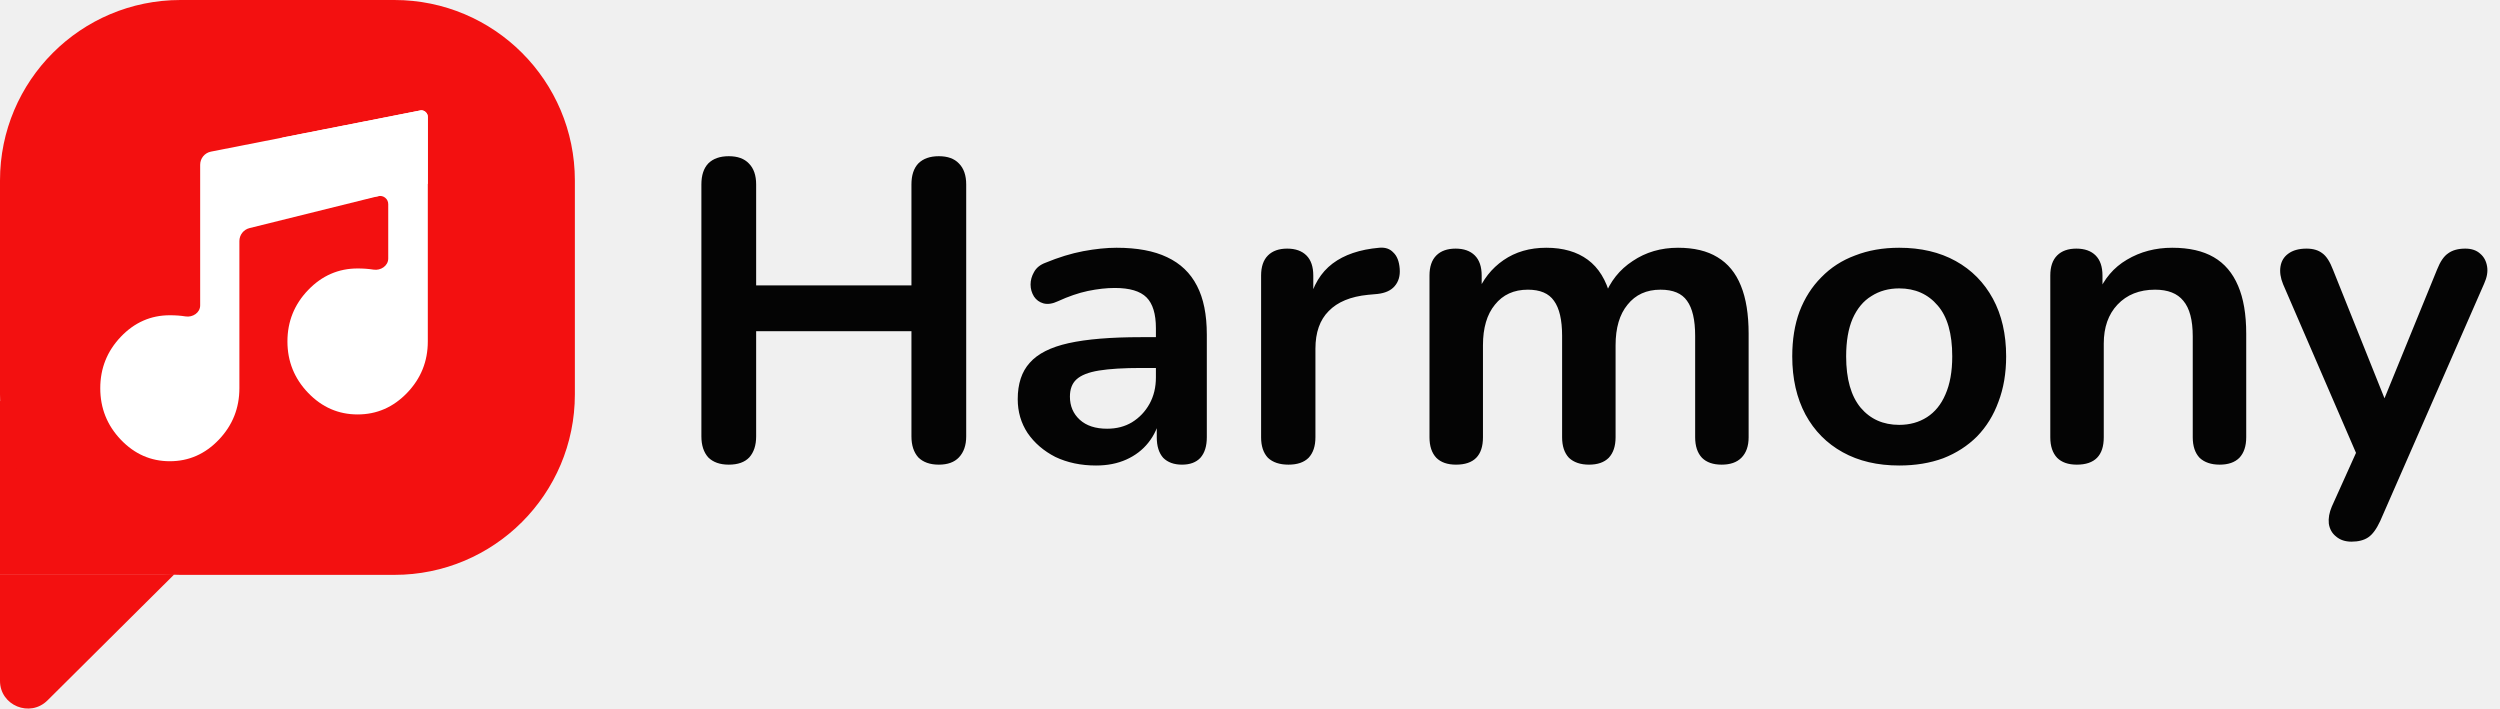
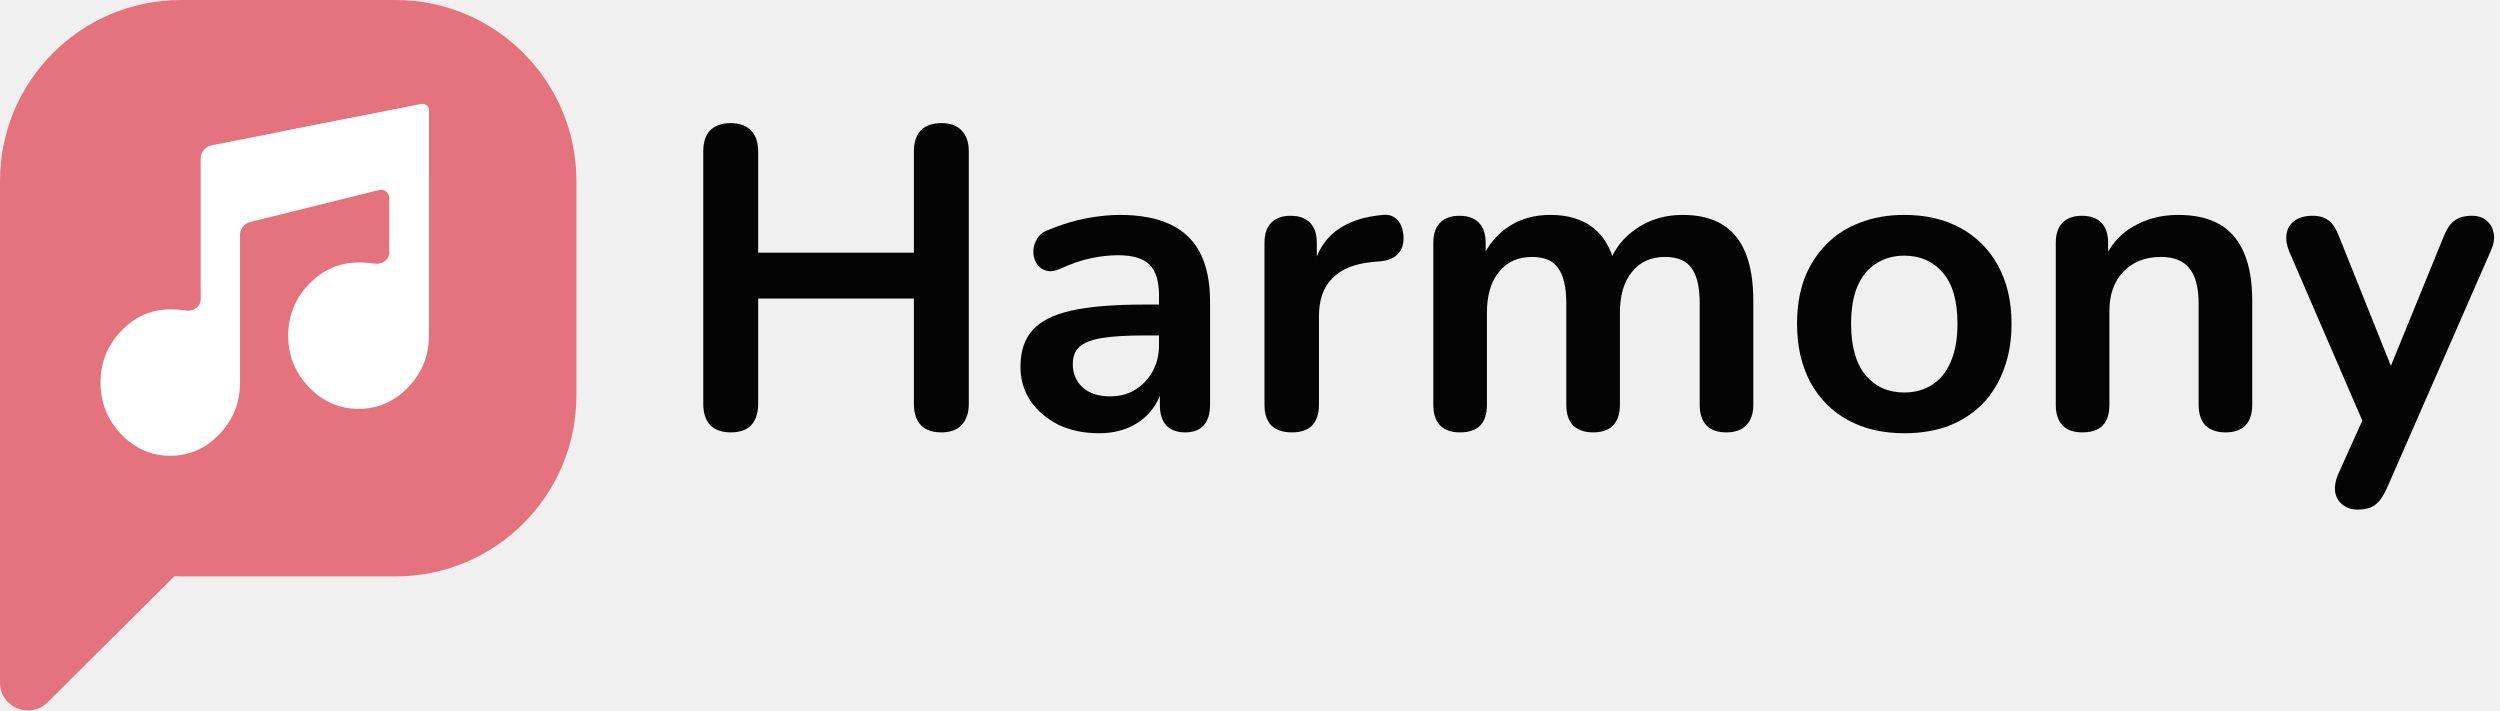
- <svg xmlns="http://www.w3.org/2000/svg" width="374" height="106" viewBox="0 0 374 106" fill="none">
-   <path d="M109.024 69.512C107.701 69.512 106.677 69.149 105.952 68.424C105.269 67.656 104.928 66.611 104.928 65.288V27.592C104.928 26.227 105.269 25.181 105.952 24.456C106.677 23.731 107.701 23.368 109.024 23.368C110.347 23.368 111.349 23.731 112.032 24.456C112.757 25.181 113.12 26.227 113.12 27.592V42.696H136.352V27.592C136.352 26.227 136.693 25.181 137.376 24.456C138.101 23.731 139.125 23.368 140.448 23.368C141.771 23.368 142.773 23.731 143.456 24.456C144.181 25.181 144.544 26.227 144.544 27.592V65.288C144.544 66.611 144.181 67.656 143.456 68.424C142.773 69.149 141.771 69.512 140.448 69.512C139.125 69.512 138.101 69.149 137.376 68.424C136.693 67.656 136.352 66.611 136.352 65.288V49.544H113.12V65.288C113.12 66.611 112.779 67.656 112.096 68.424C111.413 69.149 110.389 69.512 109.024 69.512ZM163.964 69.64C161.703 69.64 159.676 69.213 157.884 68.36C156.135 67.464 154.748 66.269 153.724 64.776C152.743 63.283 152.252 61.597 152.252 59.72C152.252 57.416 152.849 55.603 154.044 54.28C155.239 52.915 157.18 51.933 159.868 51.336C162.556 50.739 166.161 50.44 170.684 50.44H173.884V55.048H170.748C168.103 55.048 165.991 55.176 164.412 55.432C162.833 55.688 161.703 56.136 161.02 56.776C160.38 57.373 160.06 58.227 160.06 59.336C160.06 60.744 160.551 61.896 161.532 62.792C162.513 63.688 163.879 64.136 165.628 64.136C167.036 64.136 168.273 63.816 169.34 63.176C170.449 62.493 171.324 61.576 171.964 60.424C172.604 59.272 172.924 57.949 172.924 56.456V49.096C172.924 46.963 172.455 45.427 171.516 44.488C170.577 43.549 168.999 43.08 166.78 43.08C165.543 43.08 164.199 43.229 162.748 43.528C161.34 43.827 159.847 44.339 158.268 45.064C157.457 45.448 156.732 45.555 156.092 45.384C155.495 45.213 155.025 44.872 154.684 44.36C154.343 43.805 154.172 43.208 154.172 42.568C154.172 41.928 154.343 41.309 154.684 40.712C155.025 40.072 155.601 39.603 156.412 39.304C158.375 38.493 160.252 37.917 162.044 37.576C163.879 37.235 165.543 37.064 167.036 37.064C170.108 37.064 172.625 37.533 174.588 38.472C176.593 39.411 178.087 40.84 179.068 42.76C180.049 44.637 180.54 47.069 180.54 50.056V65.416C180.54 66.739 180.22 67.763 179.58 68.488C178.94 69.171 178.023 69.512 176.828 69.512C175.633 69.512 174.695 69.171 174.012 68.488C173.372 67.763 173.052 66.739 173.052 65.416V62.344H173.564C173.265 63.837 172.668 65.139 171.772 66.248C170.919 67.315 169.831 68.147 168.508 68.744C167.185 69.341 165.671 69.64 163.964 69.64ZM192.756 69.512C191.433 69.512 190.409 69.171 189.684 68.488C189.001 67.763 188.66 66.739 188.66 65.416V41.224C188.66 39.901 189.001 38.899 189.684 38.216C190.367 37.533 191.327 37.192 192.564 37.192C193.801 37.192 194.761 37.533 195.444 38.216C196.127 38.899 196.468 39.901 196.468 41.224V45.256H195.828C196.425 42.696 197.599 40.755 199.348 39.432C201.097 38.109 203.423 37.32 206.324 37.064C207.22 36.979 207.924 37.213 208.436 37.768C208.991 38.28 209.311 39.091 209.396 40.2C209.481 41.267 209.225 42.141 208.628 42.824C208.073 43.464 207.22 43.848 206.068 43.976L204.66 44.104C202.057 44.36 200.095 45.171 198.772 46.536C197.449 47.859 196.788 49.736 196.788 52.168V65.416C196.788 66.739 196.447 67.763 195.764 68.488C195.081 69.171 194.079 69.512 192.756 69.512ZM217.819 69.512C216.539 69.512 215.557 69.171 214.875 68.488C214.192 67.763 213.851 66.739 213.851 65.416V41.224C213.851 39.901 214.192 38.899 214.875 38.216C215.557 37.533 216.517 37.192 217.755 37.192C218.992 37.192 219.952 37.533 220.635 38.216C221.317 38.899 221.659 39.901 221.659 41.224V45.896L220.955 43.976C221.808 41.843 223.131 40.157 224.923 38.92C226.715 37.683 228.848 37.064 231.323 37.064C233.84 37.064 235.909 37.661 237.531 38.856C239.152 40.051 240.283 41.885 240.923 44.36H240.027C240.88 42.099 242.288 40.328 244.251 39.048C246.213 37.725 248.475 37.064 251.035 37.064C253.424 37.064 255.387 37.533 256.923 38.472C258.501 39.411 259.675 40.84 260.443 42.76C261.211 44.637 261.595 47.027 261.595 49.928V65.416C261.595 66.739 261.232 67.763 260.507 68.488C259.824 69.171 258.843 69.512 257.563 69.512C256.283 69.512 255.301 69.171 254.619 68.488C253.936 67.763 253.595 66.739 253.595 65.416V50.248C253.595 47.859 253.189 46.109 252.379 45C251.611 43.891 250.288 43.336 248.411 43.336C246.32 43.336 244.677 44.083 243.483 45.576C242.288 47.027 241.691 49.053 241.691 51.656V65.416C241.691 66.739 241.349 67.763 240.667 68.488C239.984 69.171 239.003 69.512 237.723 69.512C236.443 69.512 235.44 69.171 234.715 68.488C234.032 67.763 233.691 66.739 233.691 65.416V50.248C233.691 47.859 233.285 46.109 232.475 45C231.707 43.891 230.405 43.336 228.571 43.336C226.48 43.336 224.837 44.083 223.643 45.576C222.448 47.027 221.851 49.053 221.851 51.656V65.416C221.851 68.147 220.507 69.512 217.819 69.512ZM284.12 69.64C280.877 69.64 278.061 68.979 275.672 67.656C273.282 66.333 271.426 64.456 270.104 62.024C268.781 59.549 268.12 56.648 268.12 53.32C268.12 50.803 268.482 48.563 269.208 46.6C269.976 44.595 271.064 42.888 272.472 41.48C273.88 40.029 275.565 38.941 277.528 38.216C279.49 37.448 281.688 37.064 284.12 37.064C287.362 37.064 290.178 37.725 292.568 39.048C294.957 40.371 296.813 42.248 298.136 44.68C299.458 47.112 300.12 49.992 300.12 53.32C300.12 55.837 299.736 58.099 298.968 60.104C298.242 62.109 297.176 63.837 295.768 65.288C294.36 66.696 292.674 67.784 290.712 68.552C288.749 69.277 286.552 69.64 284.12 69.64ZM284.12 63.56C285.698 63.56 287.085 63.176 288.28 62.408C289.474 61.64 290.392 60.509 291.032 59.016C291.714 57.48 292.056 55.581 292.056 53.32C292.056 49.907 291.33 47.368 289.88 45.704C288.429 43.997 286.509 43.144 284.12 43.144C282.541 43.144 281.154 43.528 279.96 44.296C278.765 45.021 277.826 46.152 277.144 47.688C276.504 49.181 276.184 51.059 276.184 53.32C276.184 56.691 276.909 59.251 278.36 61C279.81 62.707 281.73 63.56 284.12 63.56ZM310.691 69.512C309.411 69.512 308.429 69.171 307.747 68.488C307.064 67.763 306.723 66.739 306.723 65.416V41.224C306.723 39.901 307.064 38.899 307.747 38.216C308.429 37.533 309.389 37.192 310.627 37.192C311.864 37.192 312.824 37.533 313.507 38.216C314.189 38.899 314.531 39.901 314.531 41.224V45.576L313.827 43.976C314.765 41.715 316.216 40.008 318.179 38.856C320.184 37.661 322.445 37.064 324.963 37.064C327.48 37.064 329.549 37.533 331.171 38.472C332.792 39.411 334.008 40.84 334.819 42.76C335.629 44.637 336.035 47.027 336.035 49.928V65.416C336.035 66.739 335.693 67.763 335.011 68.488C334.328 69.171 333.347 69.512 332.067 69.512C330.787 69.512 329.784 69.171 329.059 68.488C328.376 67.763 328.035 66.739 328.035 65.416V50.312C328.035 47.88 327.565 46.109 326.627 45C325.731 43.891 324.323 43.336 322.403 43.336C320.056 43.336 318.179 44.083 316.771 45.576C315.405 47.027 314.723 48.968 314.723 51.4V65.416C314.723 68.147 313.379 69.512 310.691 69.512ZM351.784 81.032C350.845 81.032 350.077 80.776 349.48 80.264C348.882 79.795 348.52 79.155 348.392 78.344C348.306 77.533 348.456 76.68 348.84 75.784L353.192 66.12V69.448L341.544 42.504C341.16 41.565 341.032 40.691 341.16 39.88C341.288 39.069 341.672 38.429 342.312 37.96C342.994 37.448 343.912 37.192 345.064 37.192C346.045 37.192 346.834 37.427 347.432 37.896C348.029 38.323 348.562 39.155 349.032 40.392L357.672 61.96H355.752L364.584 40.328C365.053 39.133 365.608 38.323 366.248 37.896C366.888 37.427 367.741 37.192 368.808 37.192C369.746 37.192 370.493 37.448 371.048 37.96C371.602 38.429 371.944 39.069 372.072 39.88C372.2 40.648 372.05 41.501 371.624 42.44L356.072 77.96C355.517 79.155 354.92 79.965 354.28 80.392C353.64 80.819 352.808 81.032 351.784 81.032Z" fill="#040404" />
-   <path d="M0 60H26V86H0V60Z" fill="#F31010" />
-   <path d="M0 27C0 12.088 12.088 0 27 0H59C73.912 0 86 12.088 86 27V59C86 73.912 73.912 86 59 86H27C12.088 86 0 73.912 0 59V27Z" fill="#F31010" />
-   <path d="M0 90.134C0 87.851 0 86 0 86H26C26 86 21.519 90.453 18.898 93.057L7.102 104.781C4.481 107.385 0 105.541 0 101.858V90.134Z" fill="#F31010" />
-   <path d="M25.406 69C22.565 69 20.12 67.925 18.072 65.776C16.024 63.627 15 61.062 15 58.081C15 55.099 16.024 52.534 18.072 50.385C20.12 48.236 22.565 47.162 25.406 47.162C26.255 47.162 27.039 47.22 27.758 47.336C28.829 47.509 29.945 46.776 29.945 45.692V24.645C29.945 23.689 30.621 22.867 31.559 22.683L63 16.5C63.552 16.5 64 16.948 64 17.5V27.5L54.5 29.861L37.33 34.123C36.438 34.344 35.812 35.145 35.812 36.064V58.081C35.812 61.062 34.788 63.627 32.74 65.776C30.692 67.925 28.247 69 25.406 69Z" fill="white" />
-   <path d="M53.5 62C50.633 62 48.166 60.925 46.1 58.776C44.033 56.627 43 54.062 43 51.081C43 48.099 44.033 45.534 46.1 43.385C48.166 41.236 50.633 40.162 53.5 40.162C54.356 40.162 55.148 40.22 55.874 40.336C56.955 40.509 58.08 39.768 58.08 38.673V30.533C58.08 29.739 57.334 29.156 56.563 29.348C56.327 29.407 56.079 29.394 55.851 29.311L42.251 24.363C40.347 23.671 40.561 20.912 42.549 20.521L63 16.5C63.552 16.5 64 16.948 64 17.5V27.5V16V51.081C64 54.062 62.967 56.627 60.9 58.776C58.834 60.925 56.367 62 53.5 62Z" fill="white" />
+ <svg xmlns="http://www.w3.org/2000/svg" width="373" height="106" viewBox="0 0 373 106" fill="none">
+   <path d="M0 60H26V86V59.25L0 58.5V60Z" fill="#E5737E" />
+   <path d="M0 27C0 12.088 12.088 0 27 0H59C73.912 0 86 12.088 86 27V59C86 73.912 73.912 86 59 86H27C12.088 86 0 73.912 0 59V27Z" fill="#E5737E" />
+   <path d="M0 90.134C0 87.851 0 58.5 0 58.5L26 59.25V86C26 86 21.519 90.453 18.898 93.057L7.102 104.781C4.481 107.385 0 105.541 0 101.858V90.134Z" fill="#E5737E" />
+   <path d="M25.406 68C22.565 68 20.12 66.925 18.072 64.776C16.024 62.627 15 60.062 15 57.081C15 54.099 16.024 51.534 18.072 49.385C20.12 47.236 22.565 46.162 25.406 46.162C26.255 46.162 27.039 46.22 27.758 46.336C28.829 46.509 29.945 45.776 29.945 44.692V23.645C29.945 22.689 30.621 21.867 31.559 21.683L63 15.5C63.552 15.5 64 15.948 64 16.5V26.5L37.33 33.123C36.438 33.344 35.812 34.145 35.812 35.064V57.081C35.812 60.062 34.788 62.627 32.74 64.776C30.692 66.925 28.247 68 25.406 68Z" fill="white" />
+   <path d="M53.5 61C50.633 61 48.166 59.925 46.1 57.776C44.033 55.627 43 53.062 43 50.081C43 47.099 44.033 44.534 46.1 42.385C48.166 40.236 50.633 39.162 53.5 39.162C54.356 39.162 55.148 39.22 55.874 39.336C56.955 39.509 58.08 38.768 58.08 37.673V29.533C58.08 28.739 57.334 28.156 56.563 28.348C56.327 28.407 56.079 28.394 55.851 28.311L42.251 23.363C40.347 22.671 40.561 19.912 42.549 19.521L63 15.5C63.552 15.5 64 15.948 64 16.5V26.5V15V50.081C64 53.062 62.967 55.627 60.9 57.776C58.834 59.925 56.367 61 53.5 61Z" fill="white" />
+   <path d="M109.024 64.512C107.701 64.512 106.677 64.149 105.952 63.424C105.269 62.656 104.928 61.611 104.928 60.288V22.592C104.928 21.227 105.269 20.181 105.952 19.456C106.677 18.731 107.701 18.368 109.024 18.368C110.347 18.368 111.349 18.731 112.032 19.456C112.757 20.181 113.12 21.227 113.12 22.592V37.696H136.352V22.592C136.352 21.227 136.693 20.181 137.376 19.456C138.101 18.731 139.125 18.368 140.448 18.368C141.771 18.368 142.773 18.731 143.456 19.456C144.181 20.181 144.544 21.227 144.544 22.592V60.288C144.544 61.611 144.181 62.656 143.456 63.424C142.773 64.149 141.771 64.512 140.448 64.512C139.125 64.512 138.101 64.149 137.376 63.424C136.693 62.656 136.352 61.611 136.352 60.288V44.544H113.12V60.288C113.12 61.611 112.779 62.656 112.096 63.424C111.413 64.149 110.389 64.512 109.024 64.512Z" fill="#040404" />
+   <path d="M163.964 64.64C161.703 64.64 159.676 64.213 157.884 63.36C156.135 62.464 154.748 61.269 153.724 59.776C152.743 58.283 152.252 56.597 152.252 54.72C152.252 52.416 152.849 50.603 154.044 49.28C155.239 47.915 157.18 46.933 159.868 46.336C162.556 45.739 166.161 45.44 170.684 45.44H173.884V50.048H170.748C168.103 50.048 165.991 50.176 164.412 50.432C162.833 50.688 161.703 51.136 161.02 51.776C160.38 52.373 160.06 53.227 160.06 54.336C160.06 55.744 160.551 56.896 161.532 57.792C162.513 58.688 163.879 59.136 165.628 59.136C167.036 59.136 168.273 58.816 169.34 58.176C170.449 57.493 171.324 56.576 171.964 55.424C172.604 54.272 172.924 52.949 172.924 51.456V44.096C172.924 41.963 172.455 40.427 171.516 39.488C170.577 38.549 168.999 38.08 166.78 38.08C165.543 38.08 164.199 38.229 162.748 38.528C161.34 38.827 159.847 39.339 158.268 40.064C157.457 40.448 156.732 40.555 156.092 40.384C155.495 40.213 155.025 39.872 154.684 39.36C154.343 38.805 154.172 38.208 154.172 37.568C154.172 36.928 154.343 36.309 154.684 35.712C155.025 35.072 155.601 34.603 156.412 34.304C158.375 33.493 160.252 32.917 162.044 32.576C163.879 32.235 165.543 32.064 167.036 32.064C170.108 32.064 172.625 32.533 174.588 33.472C176.593 34.411 178.087 35.84 179.068 37.76C180.049 39.637 180.54 42.069 180.54 45.056V60.416C180.54 61.739 180.22 62.763 179.58 63.488C178.94 64.171 178.023 64.512 176.828 64.512C175.633 64.512 174.695 64.171 174.012 63.488C173.372 62.763 173.052 61.739 173.052 60.416V57.344H173.564C173.265 58.837 172.668 60.139 171.772 61.248C170.919 62.315 169.831 63.147 168.508 63.744C167.185 64.341 165.671 64.64 163.964 64.64Z" fill="#040404" />
+   <path d="M192.756 64.512C191.433 64.512 190.409 64.171 189.684 63.488C189.001 62.763 188.66 61.739 188.66 60.416V36.224C188.66 34.901 189.001 33.899 189.684 33.216C190.367 32.533 191.327 32.192 192.564 32.192C193.801 32.192 194.761 32.533 195.444 33.216C196.127 33.899 196.468 34.901 196.468 36.224V40.256H195.828C196.425 37.696 197.599 35.755 199.348 34.432C201.097 33.109 203.423 32.32 206.324 32.064C207.22 31.979 207.924 32.213 208.436 32.768C208.991 33.28 209.311 34.091 209.396 35.2C209.481 36.267 209.225 37.141 208.628 37.824C208.073 38.464 207.22 38.848 206.068 38.976L204.66 39.104C202.057 39.36 200.095 40.171 198.772 41.536C197.449 42.859 196.788 44.736 196.788 47.168V60.416C196.788 61.739 196.447 62.763 195.764 63.488C195.081 64.171 194.079 64.512 192.756 64.512Z" fill="#040404" />
+   <path d="M217.818 64.512C216.538 64.512 215.557 64.171 214.874 63.488C214.192 62.763 213.85 61.739 213.85 60.416V36.224C213.85 34.901 214.192 33.899 214.874 33.216C215.557 32.533 216.517 32.192 217.755 32.192C218.992 32.192 219.952 32.533 220.635 33.216C221.317 33.899 221.659 34.901 221.659 36.224V40.896L220.954 38.976C221.808 36.843 223.131 35.157 224.923 33.92C226.715 32.683 228.848 32.064 231.322 32.064C233.84 32.064 235.909 32.661 237.531 33.856C239.152 35.051 240.283 36.885 240.923 39.36H240.027C240.88 37.099 242.288 35.328 244.251 34.048C246.213 32.725 248.474 32.064 251.035 32.064C253.424 32.064 255.386 32.533 256.922 33.472C258.501 34.411 259.675 35.84 260.443 37.76C261.211 39.637 261.595 42.027 261.595 44.928V60.416C261.595 61.739 261.232 62.763 260.507 63.488C259.824 64.171 258.842 64.512 257.562 64.512C256.282 64.512 255.301 64.171 254.618 63.488C253.936 62.763 253.594 61.739 253.594 60.416V45.248C253.594 42.859 253.189 41.109 252.379 40C251.611 38.891 250.288 38.336 248.411 38.336C246.32 38.336 244.677 39.083 243.482 40.576C242.288 42.027 241.691 44.053 241.691 46.656V60.416C241.691 61.739 241.349 62.763 240.667 63.488C239.984 64.171 239.003 64.512 237.723 64.512C236.443 64.512 235.44 64.171 234.715 63.488C234.032 62.763 233.691 61.739 233.691 60.416V45.248C233.691 42.859 233.285 41.109 232.475 40C231.707 38.891 230.405 38.336 228.57 38.336C226.48 38.336 224.837 39.083 223.643 40.576C222.448 42.027 221.85 44.053 221.85 46.656V60.416C221.85 63.147 220.506 64.512 217.818 64.512Z" fill="#040404" />
+   <path d="M284.12 64.64C280.877 64.64 278.061 63.979 275.672 62.656C273.282 61.333 271.426 59.456 270.104 57.024C268.781 54.549 268.12 51.648 268.12 48.32C268.12 45.803 268.482 43.563 269.207 41.6C269.975 39.595 271.063 37.888 272.471 36.48C273.879 35.029 275.565 33.941 277.527 33.216C279.49 32.448 281.688 32.064 284.12 32.064C287.362 32.064 290.178 32.725 292.568 34.048C294.957 35.371 296.813 37.248 298.135 39.68C299.458 42.112 300.12 44.992 300.12 48.32C300.12 50.837 299.735 53.099 298.967 55.104C298.242 57.109 297.176 58.837 295.768 60.288C294.36 61.696 292.674 62.784 290.711 63.552C288.749 64.277 286.552 64.64 284.12 64.64ZM284.12 58.56C285.698 58.56 287.085 58.176 288.28 57.408C289.474 56.64 290.391 55.509 291.031 54.016C291.714 52.48 292.056 50.581 292.056 48.32C292.056 44.907 291.33 42.368 289.88 40.704C288.429 38.997 286.509 38.144 284.12 38.144C282.541 38.144 281.154 38.528 279.96 39.296C278.765 40.021 277.826 41.152 277.143 42.688C276.503 44.181 276.184 46.059 276.184 48.32C276.184 51.691 276.909 54.251 278.359 56C279.81 57.707 281.73 58.56 284.12 58.56Z" fill="#040404" />
+   <path d="M310.69 64.512C309.41 64.512 308.429 64.171 307.746 63.488C307.064 62.763 306.723 61.739 306.723 60.416V36.224C306.723 34.901 307.064 33.899 307.746 33.216C308.429 32.533 309.389 32.192 310.626 32.192C311.864 32.192 312.824 32.533 313.507 33.216C314.189 33.899 314.53 34.901 314.53 36.224V40.576L313.827 38.976C314.765 36.715 316.216 35.008 318.178 33.856C320.184 32.661 322.445 32.064 324.962 32.064C327.48 32.064 329.549 32.533 331.171 33.472C332.792 34.411 334.008 35.84 334.819 37.76C335.629 39.637 336.034 42.027 336.034 44.928V60.416C336.034 61.739 335.693 62.763 335.01 63.488C334.328 64.171 333.346 64.512 332.066 64.512C330.786 64.512 329.784 64.171 329.059 63.488C328.376 62.763 328.035 61.739 328.035 60.416V45.312C328.035 42.88 327.565 41.109 326.626 40C325.73 38.891 324.322 38.336 322.402 38.336C320.056 38.336 318.179 39.083 316.771 40.576C315.405 42.027 314.723 43.968 314.723 46.4V60.416C314.723 63.147 313.378 64.512 310.69 64.512Z" fill="#040404" />
+   <path d="M351.784 76.032C350.845 76.032 350.077 75.776 349.479 75.264C348.882 74.795 348.52 74.155 348.392 73.344C348.306 72.533 348.456 71.68 348.84 70.784L353.191 61.12V64.448L341.543 37.504C341.159 36.565 341.031 35.691 341.159 34.88C341.287 34.069 341.671 33.429 342.311 32.96C342.994 32.448 343.912 32.192 345.064 32.192C346.045 32.192 346.834 32.427 347.431 32.896C348.029 33.323 348.562 34.155 349.031 35.392L357.672 56.96H355.751L364.583 35.328C365.053 34.133 365.607 33.323 366.247 32.896C366.887 32.427 367.741 32.192 368.807 32.192C369.746 32.192 370.493 32.448 371.047 32.96C371.602 33.429 371.944 34.069 372.072 34.88C372.2 35.648 372.05 36.501 371.624 37.44L356.072 72.96C355.517 74.155 354.92 74.965 354.28 75.392C353.64 75.819 352.808 76.032 351.784 76.032Z" fill="#040404" />
</svg>
